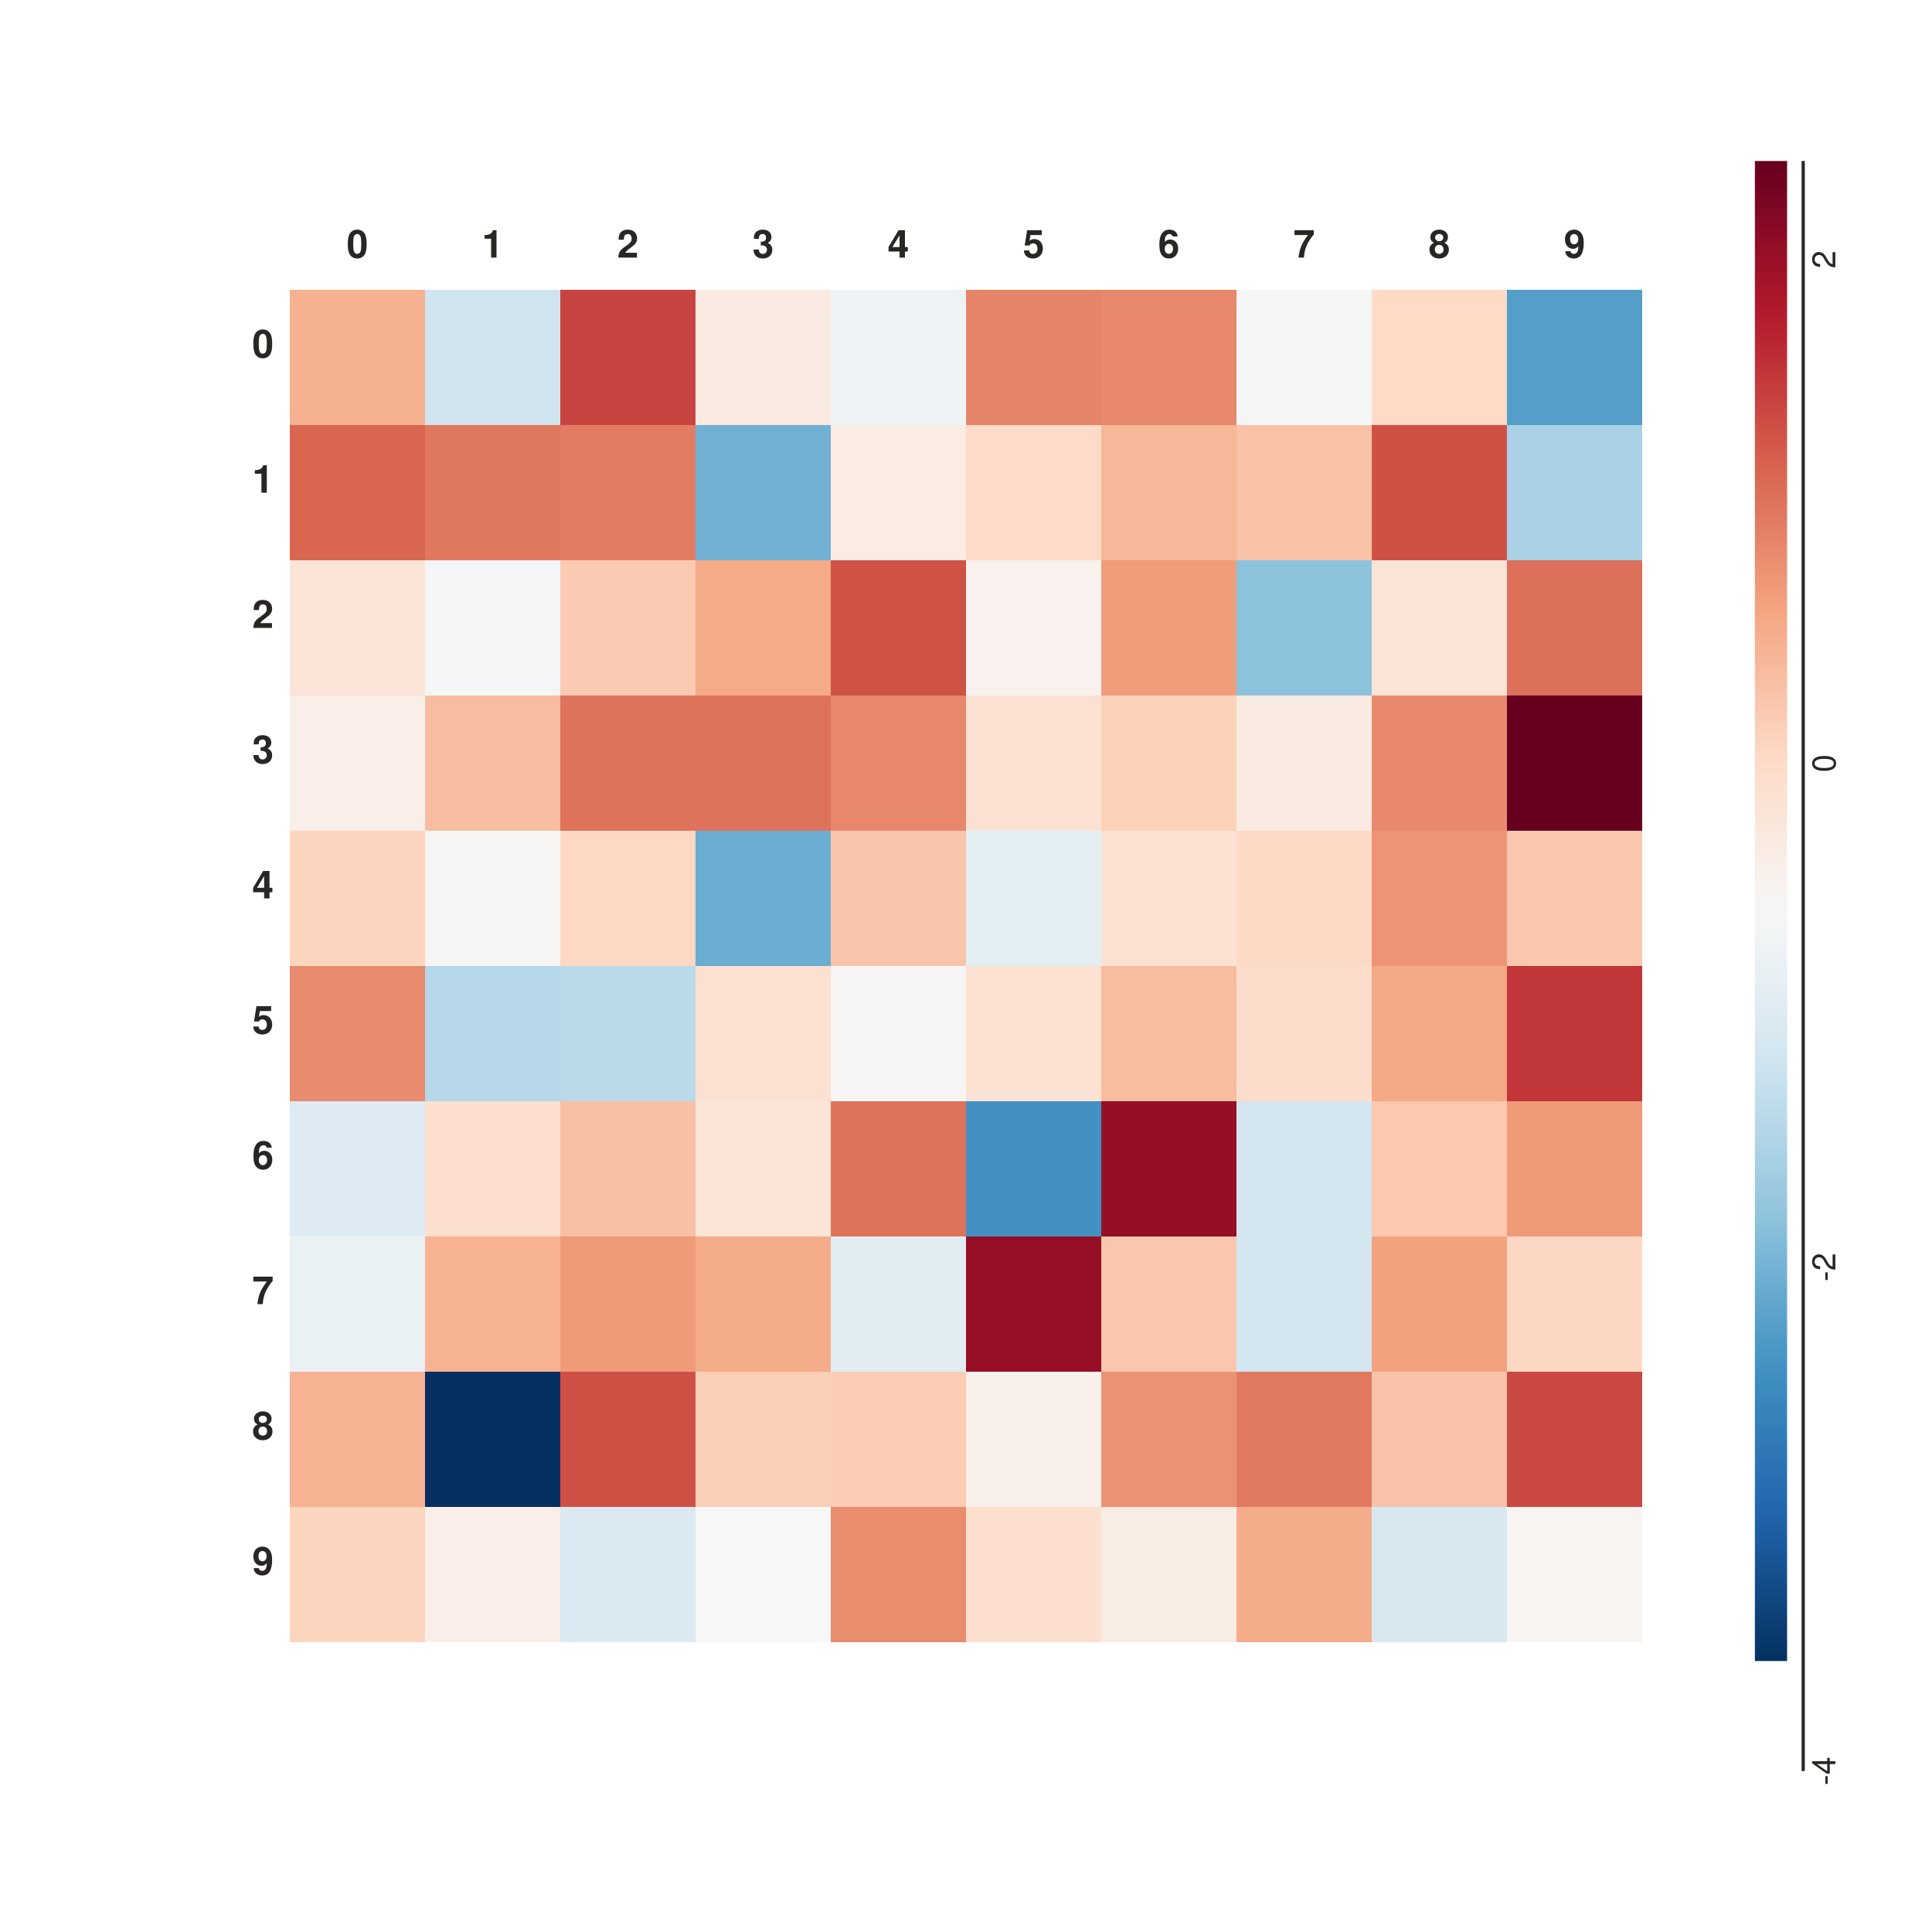
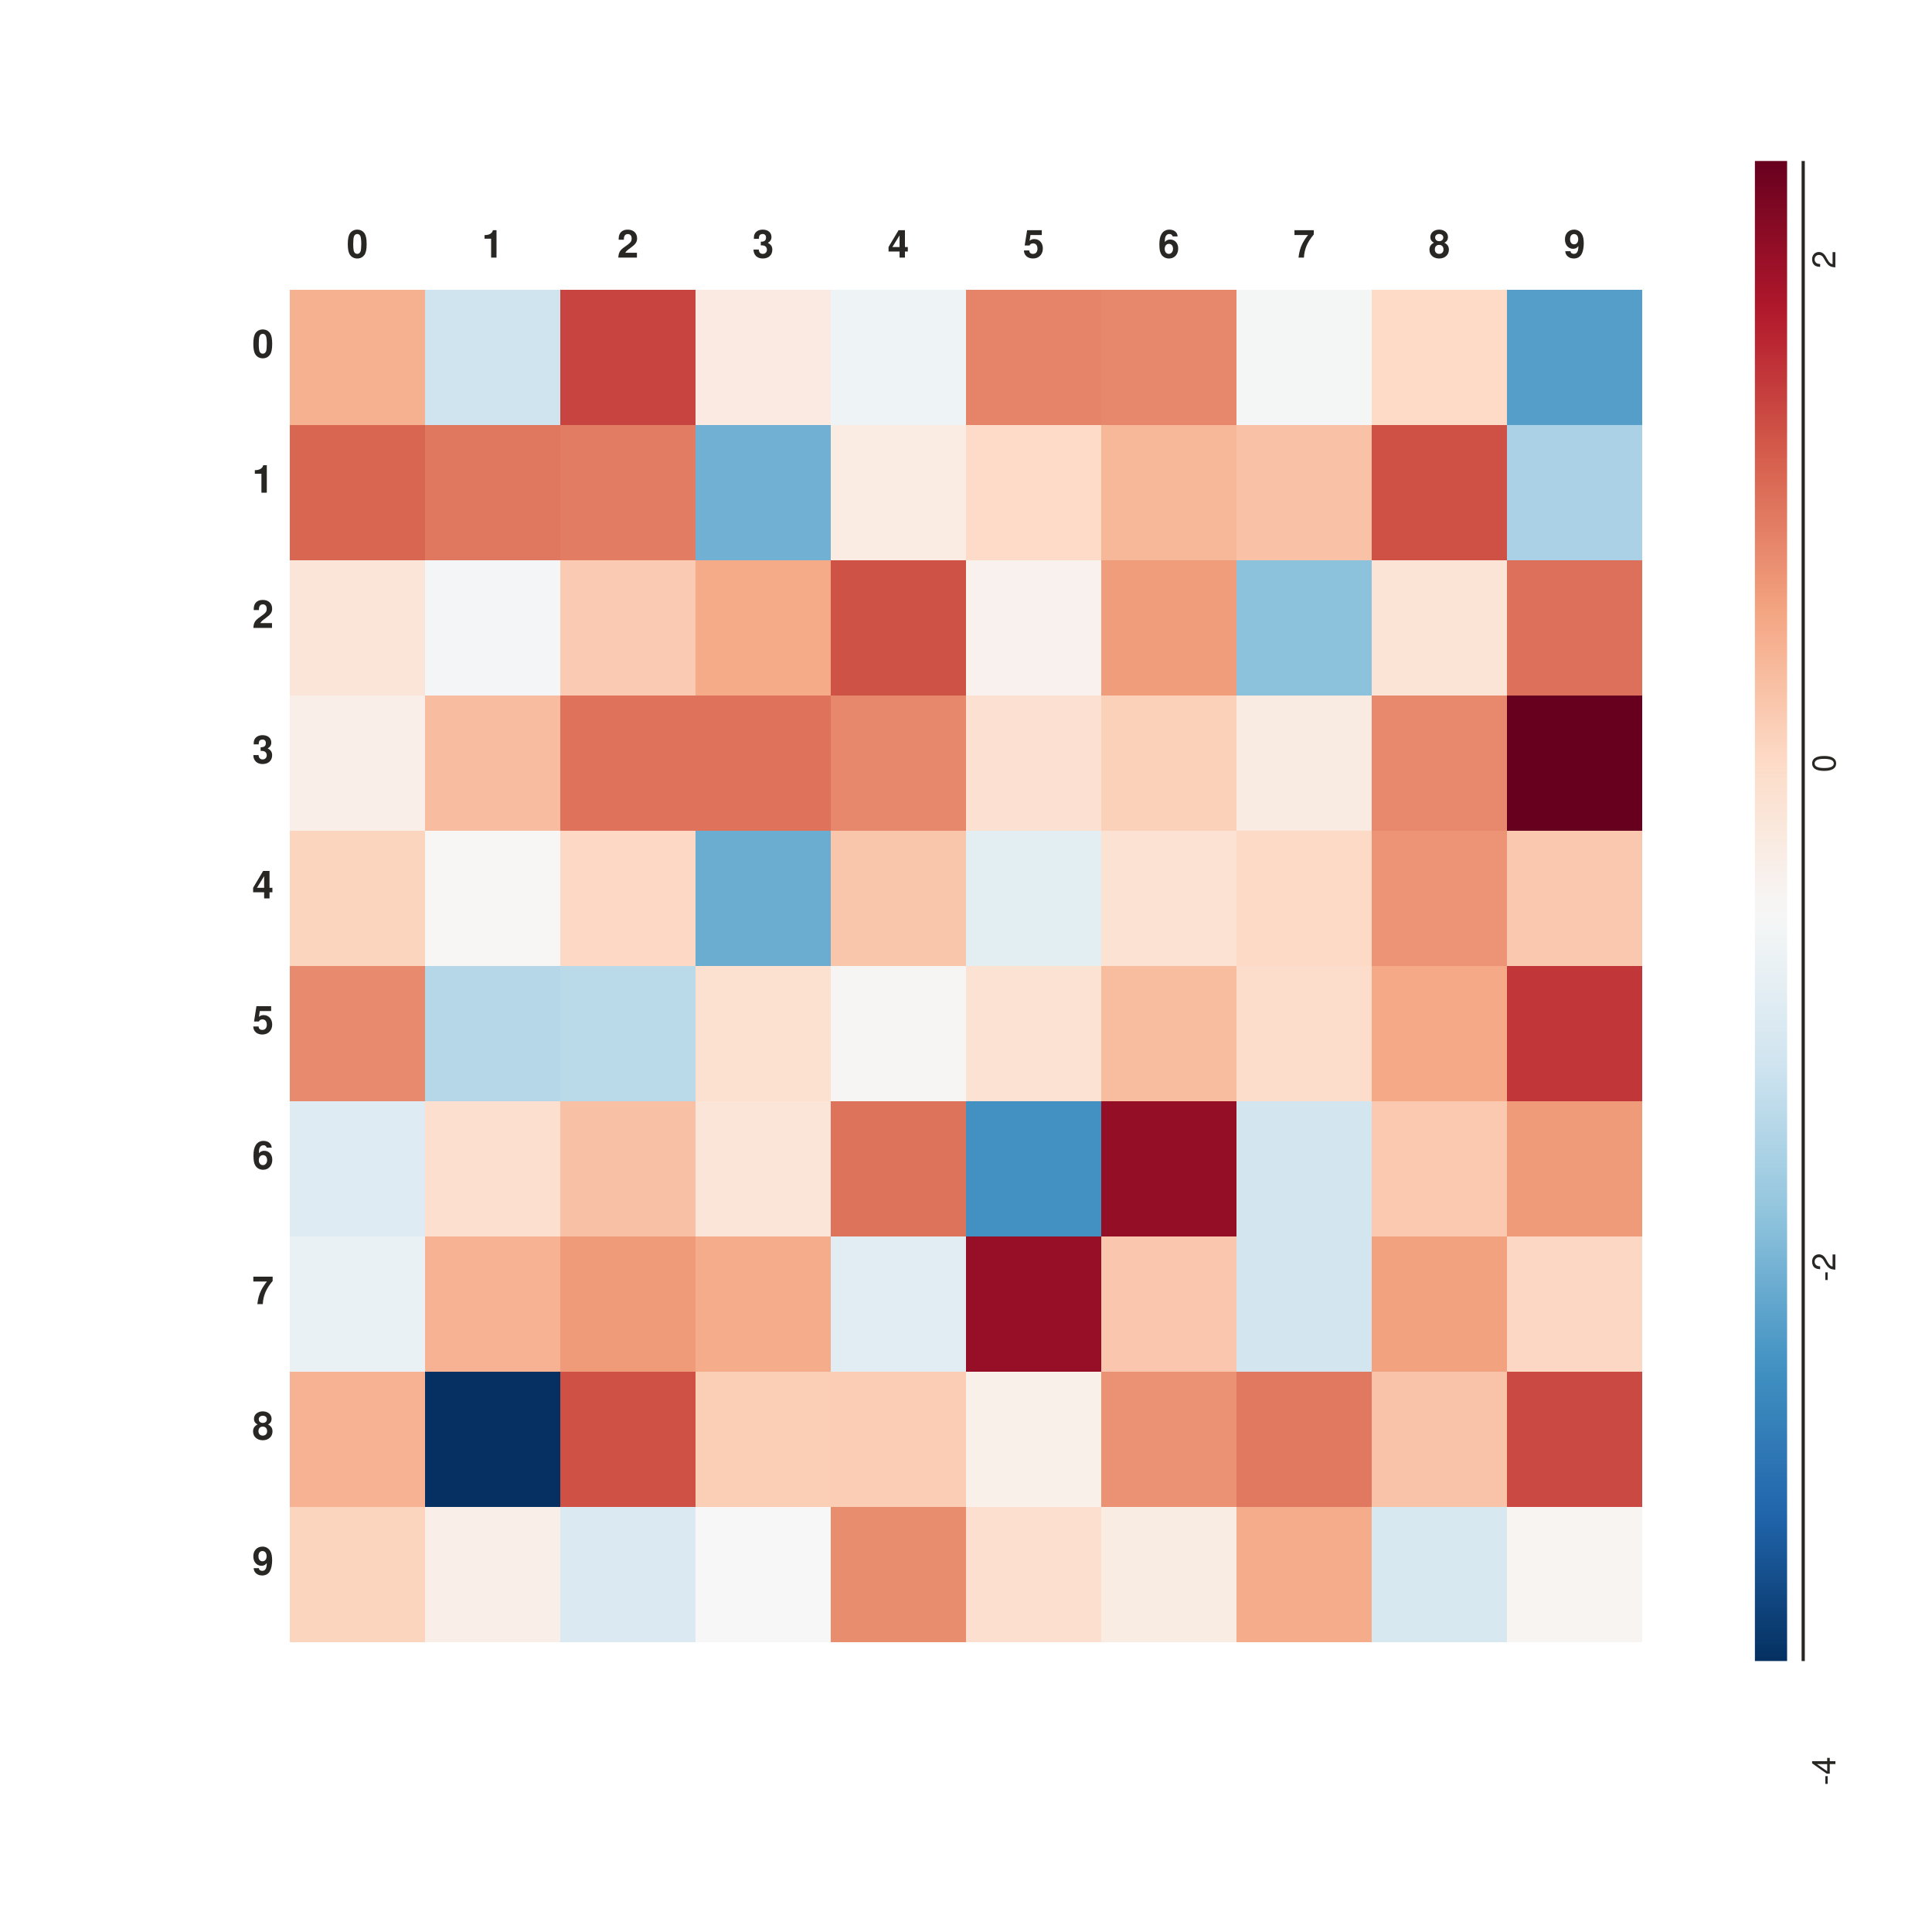
- <svg xmlns="http://www.w3.org/2000/svg" height="600px" id="ta30e8a003ea54a279cf70c2ac27471e6" preserveAspectRatio="xMidYMid meet" style="background-color:transparent;fill:rgb(16.1%,15.3%,14.1%);fill-opacity:1.0;font-family:Helvetica;font-size:12px;opacity:1.0;stroke:rgb(16.1%,15.3%,14.1%);stroke-opacity:1.0;stroke-width:1.0" viewBox="0 0 600 600" width="600px">
-   <g class="toyplot-axes-Table" id="t421d8b2e053c4b3ca28977449ec91734">
+ <svg xmlns="http://www.w3.org/2000/svg" height="600px" id="td181d67f70764007b144f711a4b1433d" preserveAspectRatio="xMidYMid meet" style="background-color:transparent;fill:rgb(16.1%,15.3%,14.1%);fill-opacity:1.0;font-family:Helvetica;font-size:12px;opacity:1.0;stroke:rgb(16.1%,15.3%,14.1%);stroke-opacity:1.0;stroke-width:1.0" viewBox="0 0 600 600" width="600px">
+   <g class="toyplot-axes-Table" id="ta22ef19005b14ecd8e4f6444e9934c41">
    <text style="alignment-baseline:middle;fill:rgb(16.1%,15.3%,14.1%);fill-opacity:1.0;font-size:12px;font-weight:bold;stroke:none;text-anchor:middle" transform="rotate(0,111.0,80.0)" x="111.0" y="80.0">0</text>
    <text style="alignment-baseline:middle;fill:rgb(16.1%,15.3%,14.1%);fill-opacity:1.0;font-size:12px;font-weight:bold;stroke:none;text-anchor:middle" transform="rotate(0,153.0,80.0)" x="153.0" y="80.0">1</text>
    <text style="alignment-baseline:middle;fill:rgb(16.1%,15.3%,14.1%);fill-opacity:1.0;font-size:12px;font-weight:bold;stroke:none;text-anchor:middle" transform="rotate(0,195.0,80.0)" x="195.0" y="80.0">2</text>
    <text style="alignment-baseline:middle;fill:rgb(16.1%,15.3%,14.1%);fill-opacity:1.0;font-size:12px;font-weight:bold;stroke:none;text-anchor:middle" transform="rotate(0,237.0,80.0)" x="237.0" y="80.0">3</text>
    <text style="alignment-baseline:middle;fill:rgb(16.1%,15.3%,14.1%);fill-opacity:1.0;font-size:12px;font-weight:bold;stroke:none;text-anchor:middle" transform="rotate(0,279.0,80.0)" x="279.0" y="80.0">4</text>
    <text style="alignment-baseline:middle;fill:rgb(16.1%,15.3%,14.1%);fill-opacity:1.0;font-size:12px;font-weight:bold;stroke:none;text-anchor:middle" transform="rotate(0,321.0,80.0)" x="321.0" y="80.0">5</text>
    <text style="alignment-baseline:middle;fill:rgb(16.1%,15.3%,14.1%);fill-opacity:1.0;font-size:12px;font-weight:bold;stroke:none;text-anchor:middle" transform="rotate(0,363.0,80.0)" x="363.0" y="80.0">6</text>
    <text style="alignment-baseline:middle;fill:rgb(16.1%,15.3%,14.1%);fill-opacity:1.0;font-size:12px;font-weight:bold;stroke:none;text-anchor:middle" transform="rotate(0,405.0,80.0)" x="405.0" y="80.0">7</text>
    <text style="alignment-baseline:middle;fill:rgb(16.1%,15.3%,14.1%);fill-opacity:1.0;font-size:12px;font-weight:bold;stroke:none;text-anchor:middle" transform="rotate(0,447.0,80.0)" x="447.0" y="80.0">8</text>
    <text style="alignment-baseline:middle;fill:rgb(16.1%,15.3%,14.1%);fill-opacity:1.0;font-size:12px;font-weight:bold;stroke:none;text-anchor:middle" transform="rotate(0,489.0,80.0)" x="489.0" y="80.0">9</text>
    <text style="alignment-baseline:middle;fill:rgb(16.1%,15.3%,14.1%);fill-opacity:1.0;font-size:12px;font-weight:bold;stroke:none;text-anchor:end" x="85.0" y="111.0">0</text>
    <rect height="42.0" style="fill:rgb(96.5%,69.4%,57%);fill-opacity:1.0;stroke:none" width="42.0" x="90.0" y="90.0" />
    <rect height="42.0" style="fill:rgb(81.6%,89.6%,94%);fill-opacity:1.0;stroke:none" width="42.0" x="132.0" y="90.0" />
    <rect height="42.0" style="fill:rgb(78.4%,26.6%,25%);fill-opacity:1.0;stroke:none" width="42.0" x="174.0" y="90.0" />
    <rect height="42.0" style="fill:rgb(97.9%,91.8%,88.2%);fill-opacity:1.0;stroke:none" width="42.0" x="216.0" y="90.0" />
    <rect height="42.0" style="fill:rgb(93.5%,95.3%,96.2%);fill-opacity:1.0;stroke:none" width="42.0" x="258.0" y="90.0" />
    <rect height="42.0" style="fill:rgb(90.1%,51.9%,41.1%);fill-opacity:1.0;stroke:none" width="42.0" x="300.0" y="90.0" />
    <rect height="42.0" style="fill:rgb(90.6%,53.1%,42.1%);fill-opacity:1.0;stroke:none" width="42.0" x="342.0" y="90.0" />
    <rect height="42.0" style="fill:rgb(95.6%,96.3%,96.6%);fill-opacity:1.0;stroke:none" width="42.0" x="384.0" y="90.0" />
    <rect height="42.0" style="fill:rgb(99.2%,85.7%,77.7%);fill-opacity:1.0;stroke:none" width="42.0" x="426.0" y="90.0" />
    <rect height="42.0" style="fill:rgb(33%,61.9%,78.8%);fill-opacity:1.0;stroke:none" width="42.0" x="468.0" y="90.0" />
    <text style="alignment-baseline:middle;fill:rgb(16.1%,15.3%,14.1%);fill-opacity:1.0;font-size:12px;font-weight:bold;stroke:none;text-anchor:end" x="85.0" y="153.0">1</text>
    <rect height="42.0" style="fill:rgb(84.9%,39.9%,31.9%);fill-opacity:1.0;stroke:none" width="42.0" x="90.0" y="132.0" />
    <rect height="42.0" style="fill:rgb(88%,47.1%,37.5%);fill-opacity:1.0;stroke:none" width="42.0" x="132.0" y="132.0" />
    <rect height="42.0" style="fill:rgb(88.8%,48.9%,38.8%);fill-opacity:1.0;stroke:none" width="42.0" x="174.0" y="132.0" />
    <rect height="42.0" style="fill:rgb(44.6%,69.2%,82.7%);fill-opacity:1.0;stroke:none" width="42.0" x="216.0" y="132.0" />
    <rect height="42.0" style="fill:rgb(97.9%,92.2%,88.9%);fill-opacity:1.0;stroke:none" width="42.0" x="258.0" y="132.0" />
    <rect height="42.0" style="fill:rgb(99.2%,86%,78.3%);fill-opacity:1.0;stroke:none" width="42.0" x="300.0" y="132.0" />
    <rect height="42.0" style="fill:rgb(96.9%,71.8%,60%);fill-opacity:1.0;stroke:none" width="42.0" x="342.0" y="132.0" />
    <rect height="42.0" style="fill:rgb(97.6%,75.9%,65.3%);fill-opacity:1.0;stroke:none" width="42.0" x="384.0" y="132.0" />
    <rect height="42.0" style="fill:rgb(81.1%,31.9%,27.5%);fill-opacity:1.0;stroke:none" width="42.0" x="426.0" y="132.0" />
    <rect height="42.0" style="fill:rgb(66.8%,82.1%,89.8%);fill-opacity:1.0;stroke:none" width="42.0" x="468.0" y="132.0" />
    <text style="alignment-baseline:middle;fill:rgb(16.1%,15.3%,14.1%);fill-opacity:1.0;font-size:12px;font-weight:bold;stroke:none;text-anchor:end" x="85.0" y="195.0">2</text>
    <rect height="42.0" style="fill:rgb(98.4%,89.8%,84.7%);fill-opacity:1.0;stroke:none" width="42.0" x="90.0" y="174.0" />
    <rect height="42.0" style="fill:rgb(95.1%,96%,96.5%);fill-opacity:1.0;stroke:none" width="42.0" x="132.0" y="174.0" />
    <rect height="42.0" style="fill:rgb(98.1%,79.3%,69.7%);fill-opacity:1.0;stroke:none" width="42.0" x="174.0" y="174.0" />
    <rect height="42.0" style="fill:rgb(96%,66.5%,53.3%);fill-opacity:1.0;stroke:none" width="42.0" x="216.0" y="174.0" />
    <rect height="42.0" style="fill:rgb(81.1%,32%,27.6%);fill-opacity:1.0;stroke:none" width="42.0" x="258.0" y="174.0" />
    <rect height="42.0" style="fill:rgb(97.3%,94.7%,93.2%);fill-opacity:1.0;stroke:none" width="42.0" x="300.0" y="174.0" />
    <rect height="42.0" style="fill:rgb(94.3%,61.5%,48.5%);fill-opacity:1.0;stroke:none" width="42.0" x="342.0" y="174.0" />
    <rect height="42.0" style="fill:rgb(55.2%,75.9%,86.4%);fill-opacity:1.0;stroke:none" width="42.0" x="384.0" y="174.0" />
    <rect height="42.0" style="fill:rgb(98.5%,89.4%,84.1%);fill-opacity:1.0;stroke:none" width="42.0" x="426.0" y="174.0" />
    <rect height="42.0" style="fill:rgb(86.7%,44.1%,35.1%);fill-opacity:1.0;stroke:none" width="42.0" x="468.0" y="174.0" />
    <text style="alignment-baseline:middle;fill:rgb(16.1%,15.3%,14.1%);fill-opacity:1.0;font-size:12px;font-weight:bold;stroke:none;text-anchor:end" x="85.0" y="237.0">3</text>
    <rect height="42.0" style="fill:rgb(97.6%,93.4%,90.9%);fill-opacity:1.0;stroke:none" width="42.0" x="90.0" y="216.0" />
    <rect height="42.0" style="fill:rgb(97.3%,74.2%,63.1%);fill-opacity:1.0;stroke:none" width="42.0" x="132.0" y="216.0" />
    <rect height="42.0" style="fill:rgb(86.9%,44.6%,35.5%);fill-opacity:1.0;stroke:none" width="42.0" x="174.0" y="216.0" />
    <rect height="42.0" style="fill:rgb(87%,44.7%,35.6%);fill-opacity:1.0;stroke:none" width="42.0" x="216.0" y="216.0" />
    <rect height="42.0" style="fill:rgb(90.6%,52.9%,41.9%);fill-opacity:1.0;stroke:none" width="42.0" x="258.0" y="216.0" />
    <rect height="42.0" style="fill:rgb(98.7%,88.3%,82.2%);fill-opacity:1.0;stroke:none" width="42.0" x="300.0" y="216.0" />
    <rect height="42.0" style="fill:rgb(98.5%,81.8%,72.8%);fill-opacity:1.0;stroke:none" width="42.0" x="342.0" y="216.0" />
    <rect height="42.0" style="fill:rgb(97.9%,92%,88.5%);fill-opacity:1.0;stroke:none" width="42.0" x="384.0" y="216.0" />
    <rect height="42.0" style="fill:rgb(91%,53.9%,42.7%);fill-opacity:1.0;stroke:none" width="42.0" x="426.0" y="216.0" />
    <rect height="42.0" style="fill:rgb(40.4%,0%,12.2%);fill-opacity:1.0;stroke:none" width="42.0" x="468.0" y="216.0" />
    <text style="alignment-baseline:middle;fill:rgb(16.1%,15.3%,14.1%);fill-opacity:1.0;font-size:12px;font-weight:bold;stroke:none;text-anchor:end" x="85.0" y="279.0">4</text>
    <rect height="42.0" style="fill:rgb(98.8%,83.5%,75%);fill-opacity:1.0;stroke:none" width="42.0" x="90.0" y="258.0" />
    <rect height="42.0" style="fill:rgb(96.9%,96.5%,96.2%);fill-opacity:1.0;stroke:none" width="42.0" x="132.0" y="258.0" />
    <rect height="42.0" style="fill:rgb(99.1%,84.9%,76.8%);fill-opacity:1.0;stroke:none" width="42.0" x="174.0" y="258.0" />
    <rect height="42.0" style="fill:rgb(41.8%,67.4%,81.8%);fill-opacity:1.0;stroke:none" width="42.0" x="216.0" y="258.0" />
    <rect height="42.0" style="fill:rgb(97.8%,77.4%,67.2%);fill-opacity:1.0;stroke:none" width="42.0" x="258.0" y="258.0" />
    <rect height="42.0" style="fill:rgb(89.1%,93.2%,95.4%);fill-opacity:1.0;stroke:none" width="42.0" x="300.0" y="258.0" />
    <rect height="42.0" style="fill:rgb(98.6%,88.6%,82.7%);fill-opacity:1.0;stroke:none" width="42.0" x="342.0" y="258.0" />
    <rect height="42.0" style="fill:rgb(99.2%,85.6%,77.6%);fill-opacity:1.0;stroke:none" width="42.0" x="384.0" y="258.0" />
    <rect height="42.0" style="fill:rgb(92.7%,57.9%,45.7%);fill-opacity:1.0;stroke:none" width="42.0" x="426.0" y="258.0" />
    <rect height="42.0" style="fill:rgb(98%,78.6%,68.7%);fill-opacity:1.0;stroke:none" width="42.0" x="468.0" y="258.0" />
    <text style="alignment-baseline:middle;fill:rgb(16.1%,15.3%,14.1%);fill-opacity:1.0;font-size:12px;font-weight:bold;stroke:none;text-anchor:end" x="85.0" y="321.0">5</text>
    <rect height="42.0" style="fill:rgb(91%,54%,42.7%);fill-opacity:1.0;stroke:none" width="42.0" x="90.0" y="300.0" />
    <rect height="42.0" style="fill:rgb(71%,84.2%,91%);fill-opacity:1.0;stroke:none" width="42.0" x="132.0" y="300.0" />
    <rect height="42.0" style="fill:rgb(72.8%,85.2%,91.5%);fill-opacity:1.0;stroke:none" width="42.0" x="174.0" y="300.0" />
    <rect height="42.0" style="fill:rgb(98.8%,87.9%,81.5%);fill-opacity:1.0;stroke:none" width="42.0" x="216.0" y="300.0" />
    <rect height="42.0" style="fill:rgb(97%,96.2%,95.7%);fill-opacity:1.0;stroke:none" width="42.0" x="258.0" y="300.0" />
    <rect height="42.0" style="fill:rgb(98.6%,88.7%,82.9%);fill-opacity:1.0;stroke:none" width="42.0" x="300.0" y="300.0" />
    <rect height="42.0" style="fill:rgb(97.2%,73.6%,62.4%);fill-opacity:1.0;stroke:none" width="42.0" x="342.0" y="300.0" />
    <rect height="42.0" style="fill:rgb(99%,86.7%,79.5%);fill-opacity:1.0;stroke:none" width="42.0" x="384.0" y="300.0" />
    <rect height="42.0" style="fill:rgb(95.9%,66.1%,52.7%);fill-opacity:1.0;stroke:none" width="42.0" x="426.0" y="300.0" />
    <rect height="42.0" style="fill:rgb(75.7%,21.3%,22.5%);fill-opacity:1.0;stroke:none" width="42.0" x="468.0" y="300.0" />
    <text style="alignment-baseline:middle;fill:rgb(16.1%,15.3%,14.1%);fill-opacity:1.0;font-size:12px;font-weight:bold;stroke:none;text-anchor:end" x="85.0" y="363.0">6</text>
    <rect height="42.0" style="fill:rgb(87.2%,92.3%,95.1%);fill-opacity:1.0;stroke:none" width="42.0" x="90.0" y="342.0" />
    <rect height="42.0" style="fill:rgb(98.9%,87.3%,80.6%);fill-opacity:1.0;stroke:none" width="42.0" x="132.0" y="342.0" />
    <rect height="42.0" style="fill:rgb(97.4%,75.3%,64.5%);fill-opacity:1.0;stroke:none" width="42.0" x="174.0" y="342.0" />
    <rect height="42.0" style="fill:rgb(98.4%,89.9%,84.9%);fill-opacity:1.0;stroke:none" width="42.0" x="216.0" y="342.0" />
    <rect height="42.0" style="fill:rgb(87.2%,45.2%,36%);fill-opacity:1.0;stroke:none" width="42.0" x="258.0" y="342.0" />
    <rect height="42.0" style="fill:rgb(25.7%,56.8%,76%);fill-opacity:1.0;stroke:none" width="42.0" x="300.0" y="342.0" />
    <rect height="42.0" style="fill:rgb(58.2%,5.7%,15%);fill-opacity:1.0;stroke:none" width="42.0" x="342.0" y="342.0" />
    <rect height="42.0" style="fill:rgb(82.9%,90.3%,94.3%);fill-opacity:1.0;stroke:none" width="42.0" x="384.0" y="342.0" />
    <rect height="42.0" style="fill:rgb(98%,78.7%,68.8%);fill-opacity:1.0;stroke:none" width="42.0" x="426.0" y="342.0" />
    <rect height="42.0" style="fill:rgb(93.7%,60.2%,47.5%);fill-opacity:1.0;stroke:none" width="42.0" x="468.0" y="342.0" />
    <text style="alignment-baseline:middle;fill:rgb(16.1%,15.3%,14.1%);fill-opacity:1.0;font-size:12px;font-weight:bold;stroke:none;text-anchor:end" x="85.0" y="405.0">7</text>
    <rect height="42.0" style="fill:rgb(91.9%,94.5%,95.9%);fill-opacity:1.0;stroke:none" width="42.0" x="90.0" y="384.0" />
    <rect height="42.0" style="fill:rgb(96.5%,69.8%,57.5%);fill-opacity:1.0;stroke:none" width="42.0" x="132.0" y="384.0" />
    <rect height="42.0" style="fill:rgb(93.7%,60.2%,47.5%);fill-opacity:1.0;stroke:none" width="42.0" x="174.0" y="384.0" />
    <rect height="42.0" style="fill:rgb(96.2%,67.6%,54.7%);fill-opacity:1.0;stroke:none" width="42.0" x="216.0" y="384.0" />
    <rect height="42.0" style="fill:rgb(88.4%,92.8%,95.3%);fill-opacity:1.0;stroke:none" width="42.0" x="258.0" y="384.0" />
    <rect height="42.0" style="fill:rgb(59.3%,6.06%,15.2%);fill-opacity:1.0;stroke:none" width="42.0" x="300.0" y="384.0" />
    <rect height="42.0" style="fill:rgb(97.9%,78.1%,68.1%);fill-opacity:1.0;stroke:none" width="42.0" x="342.0" y="384.0" />
    <rect height="42.0" style="fill:rgb(82.7%,90.1%,94.3%);fill-opacity:1.0;stroke:none" width="42.0" x="384.0" y="384.0" />
    <rect height="42.0" style="fill:rgb(95.1%,63.5%,50%);fill-opacity:1.0;stroke:none" width="42.0" x="426.0" y="384.0" />
    <rect height="42.0" style="fill:rgb(99%,84.8%,76.7%);fill-opacity:1.0;stroke:none" width="42.0" x="468.0" y="384.0" />
    <text style="alignment-baseline:middle;fill:rgb(16.1%,15.3%,14.1%);fill-opacity:1.0;font-size:12px;font-weight:bold;stroke:none;text-anchor:end" x="85.0" y="447.0">8</text>
    <rect height="42.0" style="fill:rgb(96.5%,69.7%,57.4%);fill-opacity:1.0;stroke:none" width="42.0" x="90.0" y="426.0" />
    <rect height="42.0" style="fill:rgb(1.96%,18.8%,38%);fill-opacity:1.0;stroke:none" width="42.0" x="132.0" y="426.0" />
    <rect height="42.0" style="fill:rgb(81.1%,31.9%,27.5%);fill-opacity:1.0;stroke:none" width="42.0" x="174.0" y="426.0" />
    <rect height="42.0" style="fill:rgb(98.4%,80.8%,71.5%);fill-opacity:1.0;stroke:none" width="42.0" x="216.0" y="426.0" />
    <rect height="42.0" style="fill:rgb(98.3%,80.4%,71%);fill-opacity:1.0;stroke:none" width="42.0" x="258.0" y="426.0" />
    <rect height="42.0" style="fill:rgb(97.5%,94%,91.9%);fill-opacity:1.0;stroke:none" width="42.0" x="300.0" y="426.0" />
    <rect height="42.0" style="fill:rgb(92.5%,57.3%,45.3%);fill-opacity:1.0;stroke:none" width="42.0" x="342.0" y="426.0" />
    <rect height="42.0" style="fill:rgb(88.2%,47.4%,37.7%);fill-opacity:1.0;stroke:none" width="42.0" x="384.0" y="426.0" />
    <rect height="42.0" style="fill:rgb(97.7%,76.6%,66.1%);fill-opacity:1.0;stroke:none" width="42.0" x="426.0" y="426.0" />
    <rect height="42.0" style="fill:rgb(79.4%,28.5%,25.9%);fill-opacity:1.0;stroke:none" width="42.0" x="468.0" y="426.0" />
    <text style="alignment-baseline:middle;fill:rgb(16.1%,15.3%,14.1%);fill-opacity:1.0;font-size:12px;font-weight:bold;stroke:none;text-anchor:end" x="85.0" y="489.0">9</text>
    <rect height="42.0" style="fill:rgb(98.8%,83.4%,74.8%);fill-opacity:1.0;stroke:none" width="42.0" x="90.0" y="468.0" />
    <rect height="42.0" style="fill:rgb(97.6%,93.4%,91%);fill-opacity:1.0;stroke:none" width="42.0" x="132.0" y="468.0" />
    <rect height="42.0" style="fill:rgb(85.8%,91.6%,94.8%);fill-opacity:1.0;stroke:none" width="42.0" x="174.0" y="468.0" />
    <rect height="42.0" style="fill:rgb(96.9%,96.8%,96.8%);fill-opacity:1.0;stroke:none" width="42.0" x="216.0" y="468.0" />
    <rect height="42.0" style="fill:rgb(91.5%,55.1%,43.6%);fill-opacity:1.0;stroke:none" width="42.0" x="258.0" y="468.0" />
    <rect height="42.0" style="fill:rgb(98.9%,87.6%,80.9%);fill-opacity:1.0;stroke:none" width="42.0" x="300.0" y="468.0" />
    <rect height="42.0" style="fill:rgb(97.8%,92.4%,89.2%);fill-opacity:1.0;stroke:none" width="42.0" x="342.0" y="468.0" />
    <rect height="42.0" style="fill:rgb(96.1%,67.4%,54.4%);fill-opacity:1.0;stroke:none" width="42.0" x="384.0" y="468.0" />
    <rect height="42.0" style="fill:rgb(84.8%,91.1%,94.6%);fill-opacity:1.0;stroke:none" width="42.0" x="426.0" y="468.0" />
    <rect height="42.0" style="fill:rgb(97.2%,95.5%,94.5%);fill-opacity:1.0;stroke:none" width="42.0" x="468.0" y="468.0" />
  </g>
-   <g class="toyplot-axes-NumberLine" id="t42f6fba7cbd44831abea2bb8f6cb74b4">
+   <g class="toyplot-axes-NumberLine" id="t89efa1bab4aa4d849b7cef51665f22e1">
    <g class="toyplot-coordinate-events">
-       <g class="toyplot-color-Map" id="t5aca239f87694c4ab80b009b8c78a0f6" transform="translate(550.0,550.0) rotate(-90.0) translate(0,-0.0)">
+       <g class="toyplot-color-Map" id="tb438e95f3b6b4c3392af19a2d2a7a953" transform="translate(550.0,550.0) rotate(-90.0) translate(0,-0.0)">
        <defs>
-           <linearGradient gradientUnits="userSpaceOnUse" id="tea614bf40b694bc6884875b074e834d1" x1="34.148" x2="500.0" y1="0" y2="0">
+           <linearGradient gradientUnits="userSpaceOnUse" id="t7ebc1b676d89431d93c688acb6754c13" x1="34.148" x2="500.0" y1="0" y2="0">
            <stop offset="0.0" stop-color="rgb(1.96%,18.8%,38%)" stop-opacity="1.0" />
            <stop offset="0.016" stop-color="rgb(3.7%,22.2%,42.7%)" stop-opacity="1.0" />
            <stop offset="0.032" stop-color="rgb(5.45%,25.5%,47.4%)" stop-opacity="1.0" />
            <stop offset="0.048" stop-color="rgb(7.19%,28.9%,52%)" stop-opacity="1.0" />
            <stop offset="0.063" stop-color="rgb(8.93%,32.3%,56.7%)" stop-opacity="1.0" />
            <stop offset="0.079" stop-color="rgb(10.7%,35.6%,61.4%)" stop-opacity="1.0" />
            <stop offset="0.095" stop-color="rgb(12.4%,39%,66.1%)" stop-opacity="1.0" />
            <stop offset="0.111" stop-color="rgb(14.4%,42%,68.5%)" stop-opacity="1.0" />
            <stop offset="0.127" stop-color="rgb(16.5%,44.8%,69.9%)" stop-opacity="1.0" />
            <stop offset="0.143" stop-color="rgb(18.7%,47.6%,71.3%)" stop-opacity="1.0" />
            <stop offset="0.159" stop-color="rgb(20.8%,50.4%,72.7%)" stop-opacity="1.0" />
            <stop offset="0.175" stop-color="rgb(22.9%,53.2%,74.2%)" stop-opacity="1.0" />
            <stop offset="0.19" stop-color="rgb(25%,56%,75.6%)" stop-opacity="1.0" />
            <stop offset="0.206" stop-color="rgb(28.2%,58.9%,77.1%)" stop-opacity="1.0" />
            <stop offset="0.222" stop-color="rgb(33.2%,62%,78.8%)" stop-opacity="1.0" />
            <stop offset="0.238" stop-color="rgb(38.1%,65.1%,80.5%)" stop-opacity="1.0" />
            <stop offset="0.254" stop-color="rgb(43%,68.2%,82.2%)" stop-opacity="1.0" />
            <stop offset="0.27" stop-color="rgb(47.9%,71.3%,83.9%)" stop-opacity="1.0" />
            <stop offset="0.286" stop-color="rgb(52.8%,74.5%,85.5%)" stop-opacity="1.0" />
            <stop offset="0.302" stop-color="rgb(57.6%,77.5%,87.2%)" stop-opacity="1.0" />
            <stop offset="0.317" stop-color="rgb(61.6%,79.4%,88.3%)" stop-opacity="1.0" />
            <stop offset="0.333" stop-color="rgb(65.5%,81.4%,89.4%)" stop-opacity="1.0" />
            <stop offset="0.349" stop-color="rgb(69.4%,83.4%,90.5%)" stop-opacity="1.0" />
            <stop offset="0.365" stop-color="rgb(73.3%,85.4%,91.7%)" stop-opacity="1.0" />
            <stop offset="0.381" stop-color="rgb(77.3%,87.4%,92.8%)" stop-opacity="1.0" />
            <stop offset="0.397" stop-color="rgb(81.2%,89.4%,93.9%)" stop-opacity="1.0" />
            <stop offset="0.413" stop-color="rgb(83.9%,90.7%,94.5%)" stop-opacity="1.0" />
            <stop offset="0.429" stop-color="rgb(86.2%,91.8%,94.9%)" stop-opacity="1.0" />
            <stop offset="0.444" stop-color="rgb(88.6%,92.9%,95.3%)" stop-opacity="1.0" />
            <stop offset="0.46" stop-color="rgb(90.9%,94.1%,95.8%)" stop-opacity="1.0" />
            <stop offset="0.476" stop-color="rgb(93.3%,95.2%,96.2%)" stop-opacity="1.0" />
            <stop offset="0.492" stop-color="rgb(95.7%,96.3%,96.6%)" stop-opacity="1.0" />
            <stop offset="0.508" stop-color="rgb(97%,96%,95.4%)" stop-opacity="1.0" />
            <stop offset="0.524" stop-color="rgb(97.4%,94.2%,92.4%)" stop-opacity="1.0" />
            <stop offset="0.54" stop-color="rgb(97.8%,92.5%,89.4%)" stop-opacity="1.0" />
            <stop offset="0.556" stop-color="rgb(98.2%,90.8%,86.4%)" stop-opacity="1.0" />
            <stop offset="0.571" stop-color="rgb(98.5%,89%,83.4%)" stop-opacity="1.0" />
            <stop offset="0.587" stop-color="rgb(98.9%,87.3%,80.4%)" stop-opacity="1.0" />
            <stop offset="0.603" stop-color="rgb(99.1%,85.2%,77.2%)" stop-opacity="1.0" />
            <stop offset="0.619" stop-color="rgb(98.5%,81.8%,72.9%)" stop-opacity="1.0" />
            <stop offset="0.635" stop-color="rgb(98%,78.5%,68.6%)" stop-opacity="1.0" />
            <stop offset="0.651" stop-color="rgb(97.4%,75.1%,64.3%)" stop-opacity="1.0" />
            <stop offset="0.667" stop-color="rgb(96.9%,71.8%,60%)" stop-opacity="1.0" />
            <stop offset="0.683" stop-color="rgb(96.3%,68.4%,55.7%)" stop-opacity="1.0" />
            <stop offset="0.698" stop-color="rgb(95.7%,65%,51.4%)" stop-opacity="1.0" />
            <stop offset="0.714" stop-color="rgb(94%,60.8%,48%)" stop-opacity="1.0" />
            <stop offset="0.73" stop-color="rgb(92.1%,56.5%,44.7%)" stop-opacity="1.0" />
            <stop offset="0.746" stop-color="rgb(90.3%,52.3%,41.4%)" stop-opacity="1.0" />
            <stop offset="0.762" stop-color="rgb(88.4%,48%,38.1%)" stop-opacity="1.0" />
            <stop offset="0.778" stop-color="rgb(86.5%,43.7%,34.8%)" stop-opacity="1.0" />
            <stop offset="0.794" stop-color="rgb(84.7%,39.4%,31.5%)" stop-opacity="1.0" />
            <stop offset="0.81" stop-color="rgb(82.6%,35%,28.9%)" stop-opacity="1.0" />
            <stop offset="0.825" stop-color="rgb(80.3%,30.5%,26.8%)" stop-opacity="1.0" />
            <stop offset="0.841" stop-color="rgb(78.1%,26%,24.7%)" stop-opacity="1.0" />
            <stop offset="0.857" stop-color="rgb(75.9%,21.5%,22.6%)" stop-opacity="1.0" />
            <stop offset="0.873" stop-color="rgb(73.6%,17%,20.5%)" stop-opacity="1.0" />
            <stop offset="0.889" stop-color="rgb(71.4%,12.5%,18.3%)" stop-opacity="1.0" />
            <stop offset="0.905" stop-color="rgb(68.4%,8.96%,16.6%)" stop-opacity="1.0" />
            <stop offset="0.921" stop-color="rgb(63.7%,7.47%,15.9%)" stop-opacity="1.0" />
            <stop offset="0.937" stop-color="rgb(59.1%,5.98%,15.1%)" stop-opacity="1.0" />
            <stop offset="0.952" stop-color="rgb(54.4%,4.48%,14.4%)" stop-opacity="1.0" />
            <stop offset="0.968" stop-color="rgb(49.7%,2.99%,13.7%)" stop-opacity="1.0" />
            <stop offset="0.984" stop-color="rgb(45.1%,1.49%,12.9%)" stop-opacity="1.0" />
            <stop offset="1.0" stop-color="rgb(40.4%,0%,12.2%)" stop-opacity="1.0" />
          </linearGradient>
        </defs>
-         <rect height="10" style="fill:url(#tea614bf40b694bc6884875b074e834d1);stroke:none" width="465.852" x="34.148" y="-5.0" />
+         <rect height="10" style="fill:url(#t7ebc1b676d89431d93c688acb6754c13);stroke:none" width="465.852" x="34.148" y="-5.0" />
      </g>
    </g>
-     <g class="toyplot-axes-Axis" id="t2e65b72ca4ec499c8e4d176d994712e4" transform="translate(550.0,550.0) rotate(-90.0) translate(0,10.0)">
-       <line style="" x1="0" x2="500.0" y1="0" y2="0" />
+     <g class="toyplot-axes-Axis" id="t8b5651408ed043a0b3ac1eebaf8bdabf" transform="translate(550.0,550.0) rotate(-90.0) translate(0,10.0)">
+       <line style="" x1="34.148" x2="500.0" y1="0" y2="0" />
      <g>
        <text style="alignment-baseline:middle;baseline-shift:-100%;font-size:10px;font-weight:normal;stroke:none;text-anchor:middle" transform="translate(0.0,0) rotate(0)" x="0" y="0">-4</text>
        <text style="alignment-baseline:middle;baseline-shift:-100%;font-size:10px;font-weight:normal;stroke:none;text-anchor:middle" transform="translate(156.471,0) rotate(0)" x="0" y="0">-2</text>
        <text style="alignment-baseline:middle;baseline-shift:-100%;font-size:10px;font-weight:normal;stroke:none;text-anchor:middle" transform="translate(312.942,0) rotate(0)" x="0" y="0">0</text>
        <text style="alignment-baseline:middle;baseline-shift:-100%;font-size:10px;font-weight:normal;stroke:none;text-anchor:middle" transform="translate(469.413,0) rotate(0)" x="0" y="0">2</text>
      </g>
      <text style="alignment-baseline:middle;baseline-shift:-200%;font-weight:bold;stroke:none;text-anchor:middle" x="250.0" y="0" />
    </g>
  </g>
</svg>
